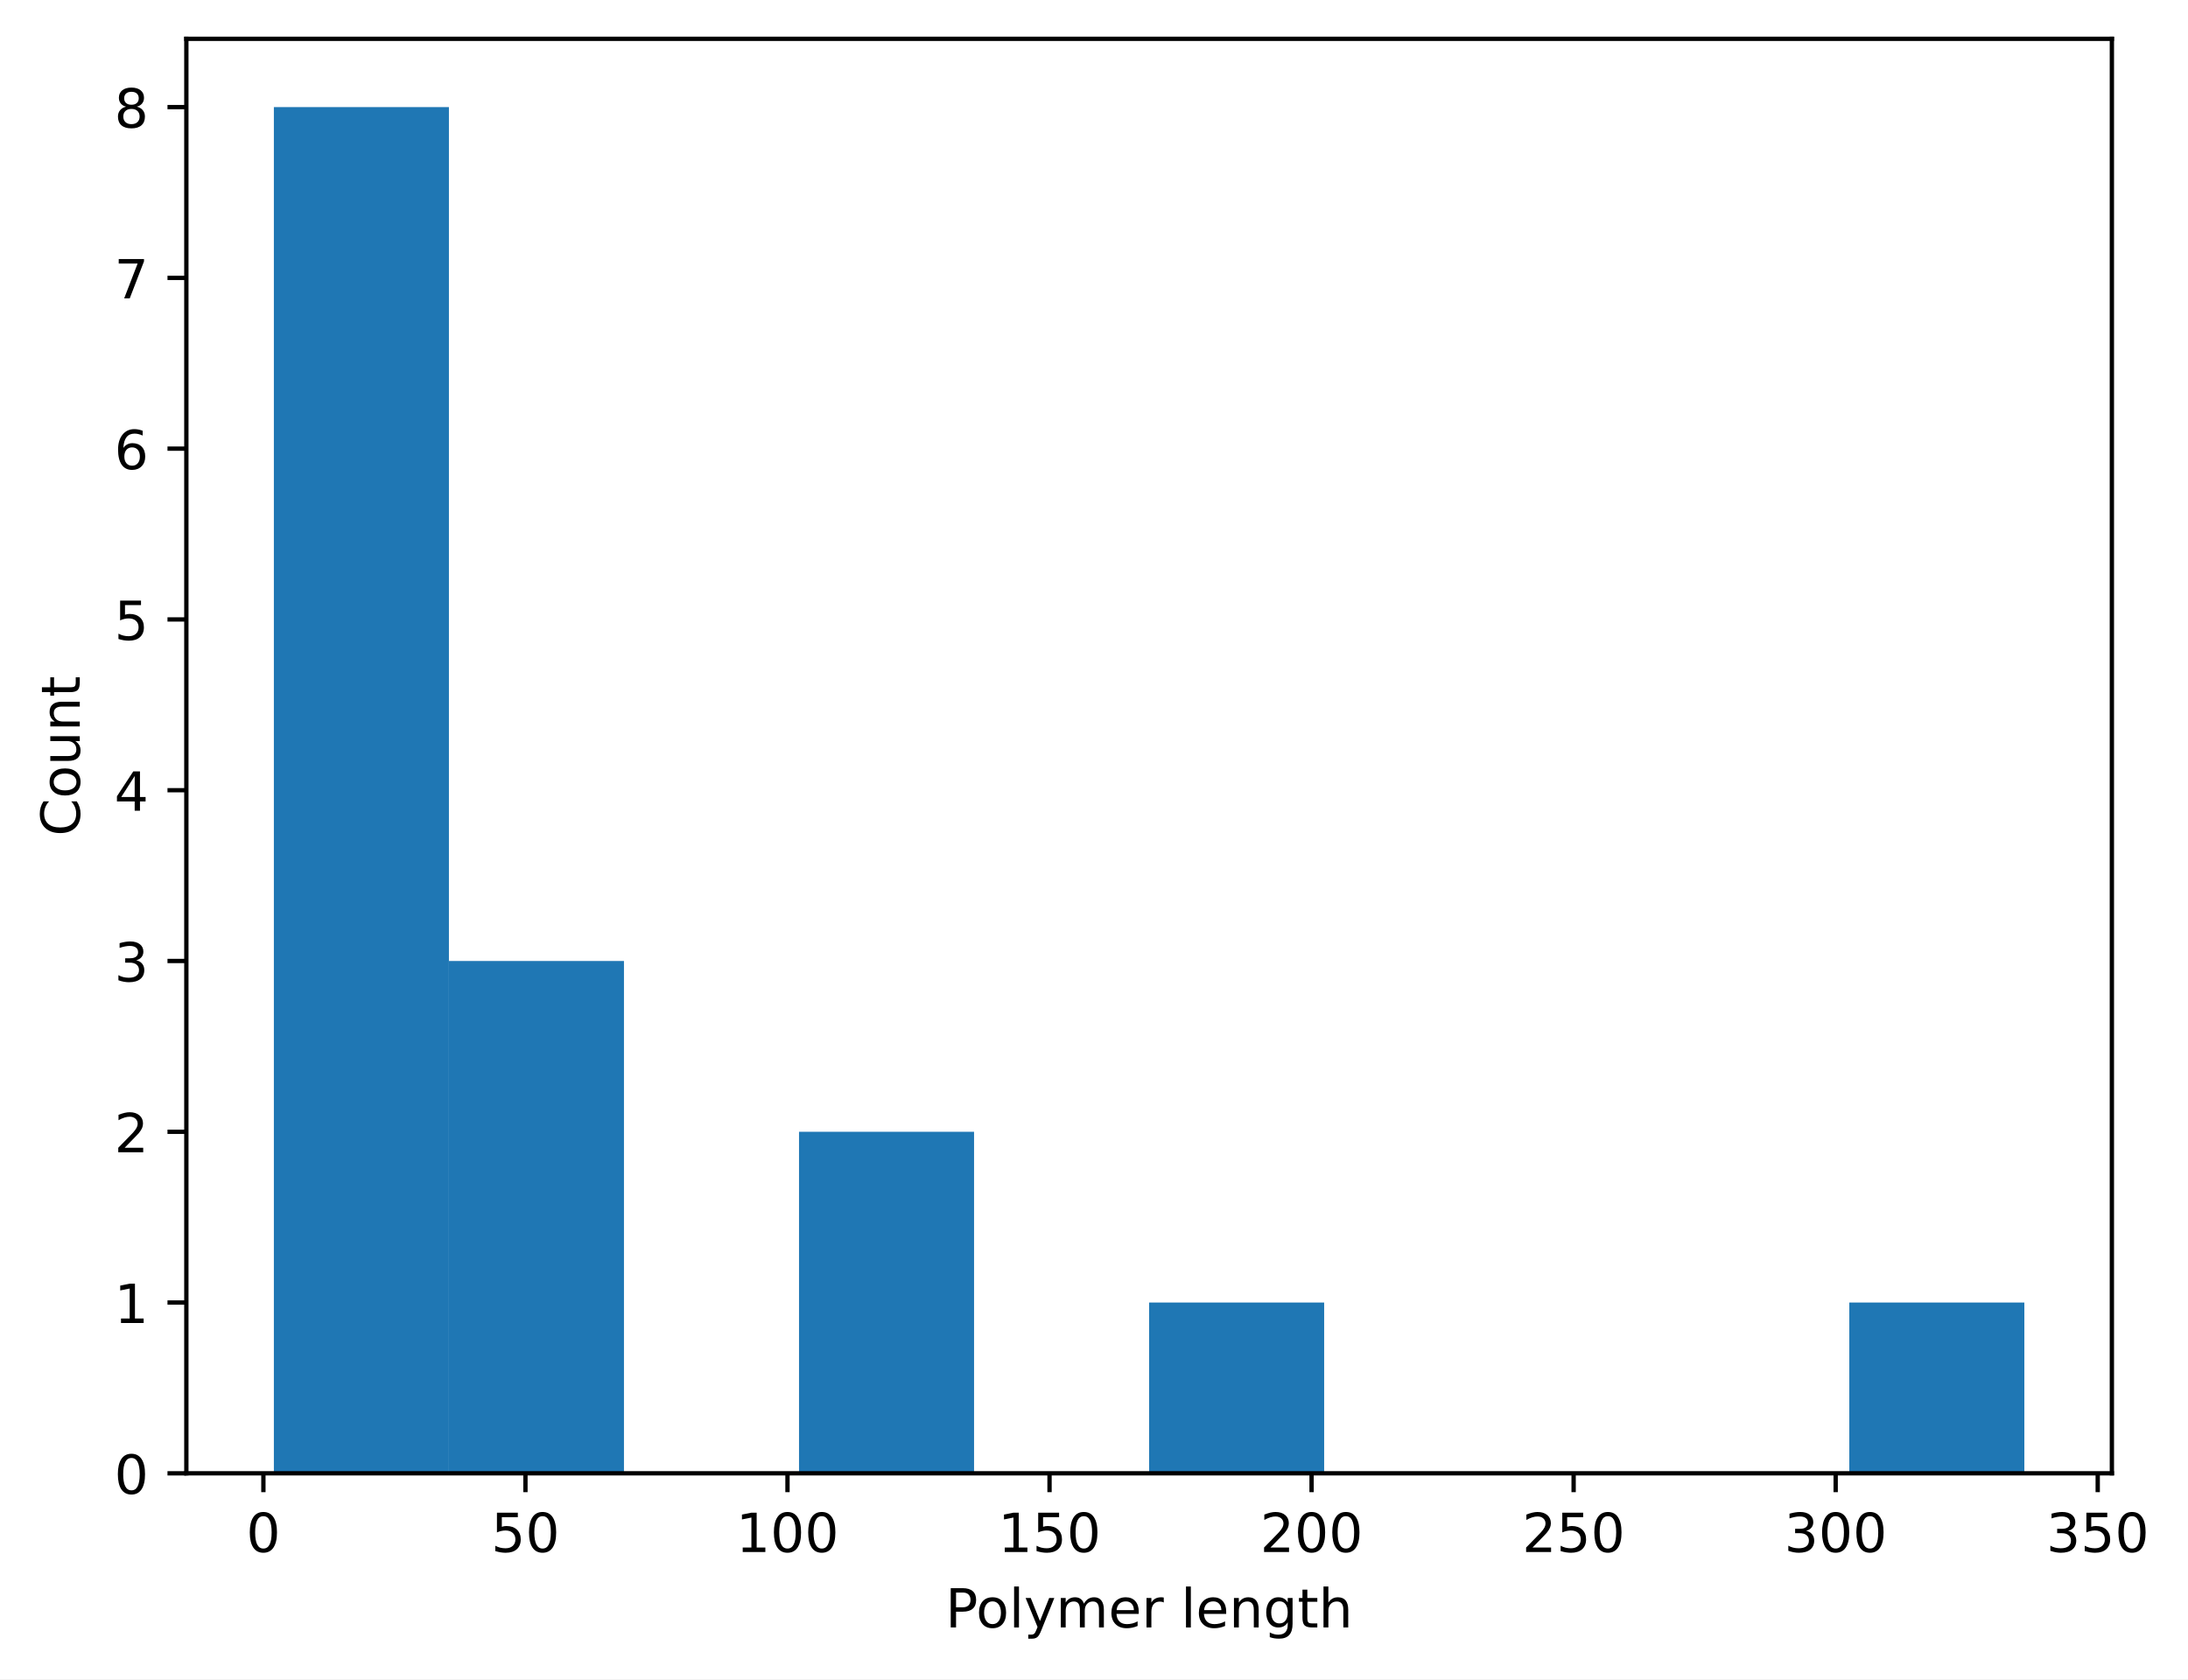
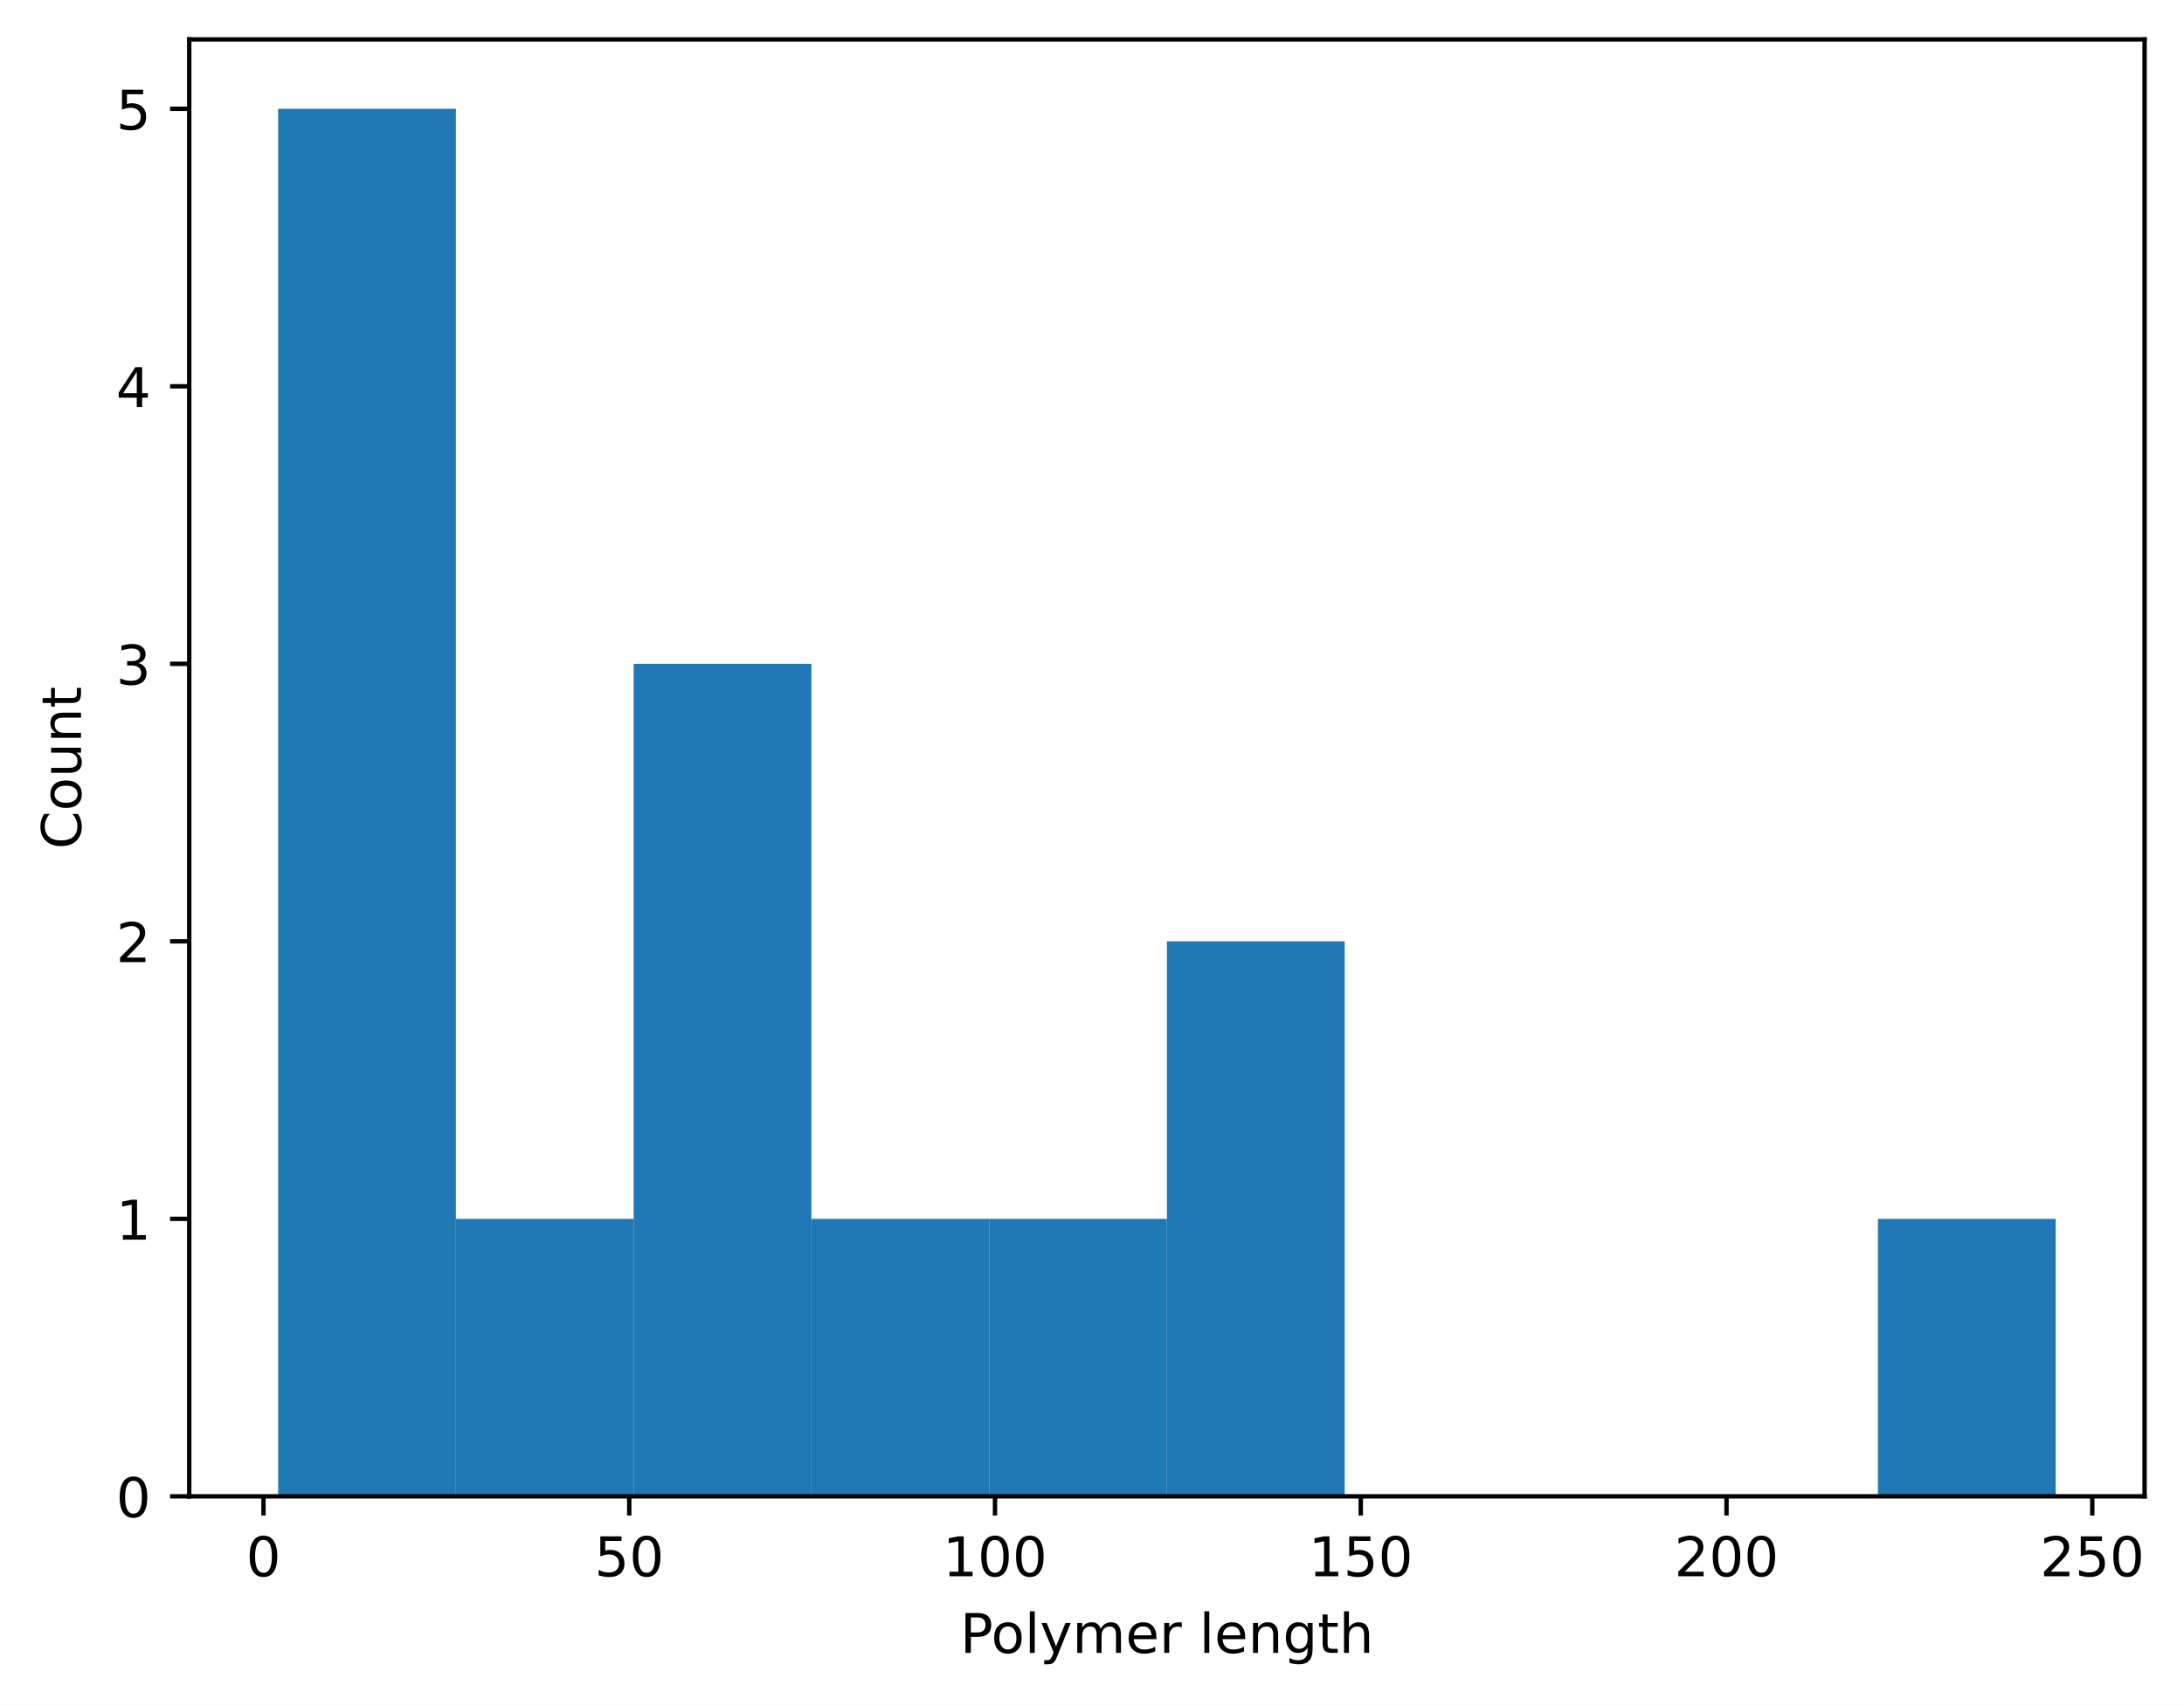
- <svg xmlns="http://www.w3.org/2000/svg" xmlns:xlink="http://www.w3.org/1999/xlink" width="405.802pt" height="311.513pt" viewBox="0 0 405.802 311.513" version="1.1">
+ <svg xmlns="http://www.w3.org/2000/svg" xmlns:xlink="http://www.w3.org/1999/xlink" width="398.882pt" height="311.513pt" viewBox="0 0 398.882 311.513" version="1.1">
  <defs>
    <style type="text/css">*{stroke-linejoin: round; stroke-linecap: butt}</style>
  </defs>
  <g id="figure_1">
    <g id="patch_1">
-       <path d="M 0 311.513  L 405.802 311.513  L 405.802 0  L 0 0  z " style="fill: #ffffff" />
+       <path d="M 0 311.513  L 398.882 311.513  L 398.882 0  L 0 0  z " style="fill: #ffffff" />
    </g>
    <g id="axes_1">
      <g id="patch_2">
        <path d="M 34.562 273.312  L 391.683 273.312  L 391.683 7.2  L 34.562 7.2  z " style="fill: #ffffff" />
      </g>
      <g id="patch_3">
-         <path d="M 50.795 273.312  L 83.261 273.312  L 83.261 19.872  L 50.795 19.872  z " clip-path="url(#pf435c3898a)" style="fill: #1f77b4" />
+         <path d="M 50.795 273.312  L 83.261 273.312  L 83.261 19.872  L 50.795 19.872  z " clip-path="url(#p694c61124a)" style="fill: #1f77b4" />
      </g>
      <g id="patch_4">
-         <path d="M 83.261 273.312  L 115.726 273.312  L 115.726 178.272  L 83.261 178.272  z " clip-path="url(#pf435c3898a)" style="fill: #1f77b4" />
+         <path d="M 83.261 273.312  L 115.726 273.312  L 115.726 222.624  L 83.261 222.624  z " clip-path="url(#p694c61124a)" style="fill: #1f77b4" />
      </g>
      <g id="patch_5">
-         <path d="M 115.726 273.312  L 148.192 273.312  L 148.192 273.312  L 115.726 273.312  z " clip-path="url(#pf435c3898a)" style="fill: #1f77b4" />
+         <path d="M 115.726 273.312  L 148.192 273.312  L 148.192 121.248  L 115.726 121.248  z " clip-path="url(#p694c61124a)" style="fill: #1f77b4" />
      </g>
      <g id="patch_6">
-         <path d="M 148.192 273.312  L 180.657 273.312  L 180.657 209.952  L 148.192 209.952  z " clip-path="url(#pf435c3898a)" style="fill: #1f77b4" />
+         <path d="M 148.192 273.312  L 180.657 273.312  L 180.657 222.624  L 148.192 222.624  z " clip-path="url(#p694c61124a)" style="fill: #1f77b4" />
      </g>
      <g id="patch_7">
-         <path d="M 180.657 273.312  L 213.123 273.312  L 213.123 273.312  L 180.657 273.312  z " clip-path="url(#pf435c3898a)" style="fill: #1f77b4" />
+         <path d="M 180.657 273.312  L 213.123 273.312  L 213.123 222.624  L 180.657 222.624  z " clip-path="url(#p694c61124a)" style="fill: #1f77b4" />
      </g>
      <g id="patch_8">
-         <path d="M 213.123 273.312  L 245.588 273.312  L 245.588 241.632  L 213.123 241.632  z " clip-path="url(#pf435c3898a)" style="fill: #1f77b4" />
+         <path d="M 213.123 273.312  L 245.588 273.312  L 245.588 171.936  L 213.123 171.936  z " clip-path="url(#p694c61124a)" style="fill: #1f77b4" />
      </g>
      <g id="patch_9">
-         <path d="M 245.588 273.312  L 278.053 273.312  L 278.053 273.312  L 245.588 273.312  z " clip-path="url(#pf435c3898a)" style="fill: #1f77b4" />
+         <path d="M 245.588 273.312  L 278.053 273.312  L 278.053 273.312  L 245.588 273.312  z " clip-path="url(#p694c61124a)" style="fill: #1f77b4" />
      </g>
      <g id="patch_10">
-         <path d="M 278.053 273.312  L 310.519 273.312  L 310.519 273.312  L 278.053 273.312  z " clip-path="url(#pf435c3898a)" style="fill: #1f77b4" />
+         <path d="M 278.053 273.312  L 310.519 273.312  L 310.519 273.312  L 278.053 273.312  z " clip-path="url(#p694c61124a)" style="fill: #1f77b4" />
      </g>
      <g id="patch_11">
-         <path d="M 310.519 273.312  L 342.984 273.312  L 342.984 273.312  L 310.519 273.312  z " clip-path="url(#pf435c3898a)" style="fill: #1f77b4" />
+         <path d="M 310.519 273.312  L 342.984 273.312  L 342.984 273.312  L 310.519 273.312  z " clip-path="url(#p694c61124a)" style="fill: #1f77b4" />
      </g>
      <g id="patch_12">
-         <path d="M 342.984 273.312  L 375.45 273.312  L 375.45 241.632  L 342.984 241.632  z " clip-path="url(#pf435c3898a)" style="fill: #1f77b4" />
+         <path d="M 342.984 273.312  L 375.45 273.312  L 375.45 222.624  L 342.984 222.624  z " clip-path="url(#p694c61124a)" style="fill: #1f77b4" />
      </g>
      <g id="matplotlib.axis_1">
        <g id="xtick_1">
          <g id="line2d_1">
            <defs>
-               <path id="m37eac832ea" d="M 0 0  L 0 3.5  " style="stroke: #000000; stroke-width: 0.8" />
-             </defs>
-             <g>
-               <use xlink:href="#m37eac832ea" x="48.851" y="273.312" style="stroke: #000000; stroke-width: 0.8" />
+               <path id="mf1e421e682" d="M 0 0  L 0 3.5  " style="stroke: #000000; stroke-width: 0.8" />
+             </defs>
+             <g>
+               <use xlink:href="#mf1e421e682" x="48.123" y="273.312" style="stroke: #000000; stroke-width: 0.8" />
            </g>
          </g>
          <g id="text_1">
-             <g transform="translate(45.66994 287.9097) scale(0.1 -0.1)">
+             <g transform="translate(44.94192 287.9097) scale(0.1 -0.1)">
              <defs>
                <path id="DejaVuSans-13" d="M 2034 4250  Q 1547 4250 1301 3770  Q 1056 3291 1056 2328  Q 1056 1369 1301 889  Q 1547 409 2034 409  Q 2525 409 2770 889  Q 3016 1369 3016 2328  Q 3016 3291 2770 3770  Q 2525 4250 2034 4250  z M 2034 4750  Q 2819 4750 3233 4129  Q 3647 3509 3647 2328  Q 3647 1150 3233 529  Q 2819 -91 2034 -91  Q 1250 -91 836 529  Q 422 1150 422 2328  Q 422 3509 836 4129  Q 1250 4750 2034 4750  z " transform="scale(0.015625)" />
              </defs>
              <use xlink:href="#DejaVuSans-13" />
            </g>
          </g>
        </g>
        <g id="xtick_2">
          <g id="line2d_2">
            <g>
-               <use xlink:href="#m37eac832ea" x="97.452" y="273.312" style="stroke: #000000; stroke-width: 0.8" />
+               <use xlink:href="#mf1e421e682" x="114.925" y="273.312" style="stroke: #000000; stroke-width: 0.8" />
            </g>
          </g>
          <g id="text_2">
-             <g transform="translate(91.08967 287.9097) scale(0.1 -0.1)">
+             <g transform="translate(108.562 287.9097) scale(0.1 -0.1)">
              <defs>
                <path id="DejaVuSans-18" d="M 691 4666  L 3169 4666  L 3169 4134  L 1269 4134  L 1269 2991  Q 1406 3038 1543 3061  Q 1681 3084 1819 3084  Q 2600 3084 3056 2656  Q 3513 2228 3513 1497  Q 3513 744 3044 326  Q 2575 -91 1722 -91  Q 1428 -91 1123 -41  Q 819 9 494 109  L 494 744  Q 775 591 1075 516  Q 1375 441 1709 441  Q 2250 441 2565 725  Q 2881 1009 2881 1497  Q 2881 1984 2565 2268  Q 2250 2553 1709 2553  Q 1456 2553 1204 2497  Q 953 2441 691 2322  L 691 4666  z " transform="scale(0.015625)" />
              </defs>
              <use xlink:href="#DejaVuSans-18" />
              <use xlink:href="#DejaVuSans-13" transform="translate(63.625 0)" />
            </g>
          </g>
        </g>
        <g id="xtick_3">
          <g id="line2d_3">
            <g>
-               <use xlink:href="#m37eac832ea" x="146.053" y="273.312" style="stroke: #000000; stroke-width: 0.8" />
+               <use xlink:href="#mf1e421e682" x="181.726" y="273.312" style="stroke: #000000; stroke-width: 0.8" />
            </g>
          </g>
          <g id="text_3">
-             <g transform="translate(136.5094 287.9097) scale(0.1 -0.1)">
+             <g transform="translate(172.1821 287.9097) scale(0.1 -0.1)">
              <defs>
                <path id="DejaVuSans-14" d="M 794 531  L 1825 531  L 1825 4091  L 703 3866  L 703 4441  L 1819 4666  L 2450 4666  L 2450 531  L 3481 531  L 3481 0  L 794 0  L 794 531  z " transform="scale(0.015625)" />
              </defs>
              <use xlink:href="#DejaVuSans-14" />
              <use xlink:href="#DejaVuSans-13" transform="translate(63.625 0)" />
              <use xlink:href="#DejaVuSans-13" transform="translate(127.25 0)" />
            </g>
          </g>
        </g>
        <g id="xtick_4">
          <g id="line2d_4">
            <g>
-               <use xlink:href="#m37eac832ea" x="194.654" y="273.312" style="stroke: #000000; stroke-width: 0.8" />
+               <use xlink:href="#mf1e421e682" x="248.527" y="273.312" style="stroke: #000000; stroke-width: 0.8" />
            </g>
          </g>
          <g id="text_4">
-             <g transform="translate(185.1104 287.9097) scale(0.1 -0.1)">
+             <g transform="translate(238.9835 287.9097) scale(0.1 -0.1)">
              <use xlink:href="#DejaVuSans-14" />
              <use xlink:href="#DejaVuSans-18" transform="translate(63.625 0)" />
              <use xlink:href="#DejaVuSans-13" transform="translate(127.25 0)" />
            </g>
          </g>
        </g>
        <g id="xtick_5">
          <g id="line2d_5">
            <g>
-               <use xlink:href="#m37eac832ea" x="243.255" y="273.312" style="stroke: #000000; stroke-width: 0.8" />
+               <use xlink:href="#mf1e421e682" x="315.329" y="273.312" style="stroke: #000000; stroke-width: 0.8" />
            </g>
          </g>
          <g id="text_5">
-             <g transform="translate(233.7114 287.9097) scale(0.1 -0.1)">
+             <g transform="translate(305.7848 287.9097) scale(0.1 -0.1)">
              <defs>
                <path id="DejaVuSans-15" d="M 1228 531  L 3431 531  L 3431 0  L 469 0  L 469 531  Q 828 903 1448 1529  Q 2069 2156 2228 2338  Q 2531 2678 2651 2914  Q 2772 3150 2772 3378  Q 2772 3750 2511 3984  Q 2250 4219 1831 4219  Q 1534 4219 1204 4116  Q 875 4013 500 3803  L 500 4441  Q 881 4594 1212 4672  Q 1544 4750 1819 4750  Q 2544 4750 2975 4387  Q 3406 4025 3406 3419  Q 3406 3131 3298 2873  Q 3191 2616 2906 2266  Q 2828 2175 2409 1742  Q 1991 1309 1228 531  z " transform="scale(0.015625)" />
              </defs>
              <use xlink:href="#DejaVuSans-15" />
              <use xlink:href="#DejaVuSans-13" transform="translate(63.625 0)" />
              <use xlink:href="#DejaVuSans-13" transform="translate(127.25 0)" />
            </g>
          </g>
        </g>
        <g id="xtick_6">
          <g id="line2d_6">
            <g>
-               <use xlink:href="#m37eac832ea" x="291.856" y="273.312" style="stroke: #000000; stroke-width: 0.8" />
+               <use xlink:href="#mf1e421e682" x="382.13" y="273.312" style="stroke: #000000; stroke-width: 0.8" />
            </g>
          </g>
          <g id="text_6">
-             <g transform="translate(282.3123 287.9097) scale(0.1 -0.1)">
+             <g transform="translate(372.5862 287.9097) scale(0.1 -0.1)">
              <use xlink:href="#DejaVuSans-15" />
              <use xlink:href="#DejaVuSans-18" transform="translate(63.625 0)" />
              <use xlink:href="#DejaVuSans-13" transform="translate(127.25 0)" />
            </g>
          </g>
        </g>
-         <g id="xtick_7">
-           <g id="line2d_7">
-             <g>
-               <use xlink:href="#m37eac832ea" x="340.457" y="273.312" style="stroke: #000000; stroke-width: 0.8" />
-             </g>
-           </g>
-           <g id="text_7">
-             <g transform="translate(330.9133 287.9097) scale(0.1 -0.1)">
-               <defs>
-                 <path id="DejaVuSans-16" d="M 2597 2516  Q 3050 2419 3304 2112  Q 3559 1806 3559 1356  Q 3559 666 3084 287  Q 2609 -91 1734 -91  Q 1441 -91 1130 -33  Q 819 25 488 141  L 488 750  Q 750 597 1062 519  Q 1375 441 1716 441  Q 2309 441 2620 675  Q 2931 909 2931 1356  Q 2931 1769 2642 2001  Q 2353 2234 1838 2234  L 1294 2234  L 1294 2753  L 1863 2753  Q 2328 2753 2575 2939  Q 2822 3125 2822 3475  Q 2822 3834 2567 4026  Q 2313 4219 1838 4219  Q 1578 4219 1281 4162  Q 984 4106 628 3988  L 628 4550  Q 988 4650 1302 4700  Q 1616 4750 1894 4750  Q 2613 4750 3031 4423  Q 3450 4097 3450 3541  Q 3450 3153 3228 2886  Q 3006 2619 2597 2516  z " transform="scale(0.015625)" />
-               </defs>
-               <use xlink:href="#DejaVuSans-16" />
-               <use xlink:href="#DejaVuSans-13" transform="translate(63.625 0)" />
-               <use xlink:href="#DejaVuSans-13" transform="translate(127.25 0)" />
-             </g>
-           </g>
-         </g>
-         <g id="xtick_8">
-           <g id="line2d_8">
-             <g>
-               <use xlink:href="#m37eac832ea" x="389.058" y="273.312" style="stroke: #000000; stroke-width: 0.8" />
-             </g>
-           </g>
-           <g id="text_8">
-             <g transform="translate(379.5143 287.9097) scale(0.1 -0.1)">
-               <use xlink:href="#DejaVuSans-16" />
-               <use xlink:href="#DejaVuSans-18" transform="translate(63.625 0)" />
-               <use xlink:href="#DejaVuSans-13" transform="translate(127.25 0)" />
-             </g>
-           </g>
-         </g>
-         <g id="text_9">
+         <g id="text_7">
          <g transform="translate(175.3491 301.9104) scale(0.1 -0.1)">
            <defs>
              <path id="DejaVuSans-33" d="M 1259 4147  L 1259 2394  L 2053 2394  Q 2494 2394 2734 2622  Q 2975 2850 2975 3272  Q 2975 3691 2734 3919  Q 2494 4147 2053 4147  L 1259 4147  z M 628 4666  L 2053 4666  Q 2838 4666 3239 4311  Q 3641 3956 3641 3272  Q 3641 2581 3239 2228  Q 2838 1875 2053 1875  L 1259 1875  L 1259 0  L 628 0  L 628 4666  z " transform="scale(0.015625)" />
              <path id="DejaVuSans-52" d="M 1959 3097  Q 1497 3097 1228 2736  Q 959 2375 959 1747  Q 959 1119 1226 758  Q 1494 397 1959 397  Q 2419 397 2687 759  Q 2956 1122 2956 1747  Q 2956 2369 2687 2733  Q 2419 3097 1959 3097  z M 1959 3584  Q 2709 3584 3137 3096  Q 3566 2609 3566 1747  Q 3566 888 3137 398  Q 2709 -91 1959 -91  Q 1206 -91 779 398  Q 353 888 353 1747  Q 353 2609 779 3096  Q 1206 3584 1959 3584  z " transform="scale(0.015625)" />
              <path id="DejaVuSans-4f" d="M 603 4863  L 1178 4863  L 1178 0  L 603 0  L 603 4863  z " transform="scale(0.015625)" />
              <path id="DejaVuSans-5c" d="M 2059 -325  Q 1816 -950 1584 -1140  Q 1353 -1331 966 -1331  L 506 -1331  L 506 -850  L 844 -850  Q 1081 -850 1212 -737  Q 1344 -625 1503 -206  L 1606 56  L 191 3500  L 800 3500  L 1894 763  L 2988 3500  L 3597 3500  L 2059 -325  z " transform="scale(0.015625)" />
              <path id="DejaVuSans-50" d="M 3328 2828  Q 3544 3216 3844 3400  Q 4144 3584 4550 3584  Q 5097 3584 5394 3201  Q 5691 2819 5691 2113  L 5691 0  L 5113 0  L 5113 2094  Q 5113 2597 4934 2840  Q 4756 3084 4391 3084  Q 3944 3084 3684 2787  Q 3425 2491 3425 1978  L 3425 0  L 2847 0  L 2847 2094  Q 2847 2600 2669 2842  Q 2491 3084 2119 3084  Q 1678 3084 1418 2786  Q 1159 2488 1159 1978  L 1159 0  L 581 0  L 581 3500  L 1159 3500  L 1159 2956  Q 1356 3278 1631 3431  Q 1906 3584 2284 3584  Q 2666 3584 2933 3390  Q 3200 3197 3328 2828  z " transform="scale(0.015625)" />
              <path id="DejaVuSans-48" d="M 3597 1894  L 3597 1613  L 953 1613  Q 991 1019 1311 708  Q 1631 397 2203 397  Q 2534 397 2845 478  Q 3156 559 3463 722  L 3463 178  Q 3153 47 2828 -22  Q 2503 -91 2169 -91  Q 1331 -91 842 396  Q 353 884 353 1716  Q 353 2575 817 3079  Q 1281 3584 2069 3584  Q 2775 3584 3186 3129  Q 3597 2675 3597 1894  z M 3022 2063  Q 3016 2534 2758 2815  Q 2500 3097 2075 3097  Q 1594 3097 1305 2825  Q 1016 2553 972 2059  L 3022 2063  z " transform="scale(0.015625)" />
              <path id="DejaVuSans-55" d="M 2631 2963  Q 2534 3019 2420 3045  Q 2306 3072 2169 3072  Q 1681 3072 1420 2755  Q 1159 2438 1159 1844  L 1159 0  L 581 0  L 581 3500  L 1159 3500  L 1159 2956  Q 1341 3275 1631 3429  Q 1922 3584 2338 3584  Q 2397 3584 2469 3576  Q 2541 3569 2628 3553  L 2631 2963  z " transform="scale(0.015625)" />
              <path id="DejaVuSans-3" transform="scale(0.015625)" />
              <path id="DejaVuSans-51" d="M 3513 2113  L 3513 0  L 2938 0  L 2938 2094  Q 2938 2591 2744 2837  Q 2550 3084 2163 3084  Q 1697 3084 1428 2787  Q 1159 2491 1159 1978  L 1159 0  L 581 0  L 581 3500  L 1159 3500  L 1159 2956  Q 1366 3272 1645 3428  Q 1925 3584 2291 3584  Q 2894 3584 3203 3211  Q 3513 2838 3513 2113  z " transform="scale(0.015625)" />
              <path id="DejaVuSans-4a" d="M 2906 1791  Q 2906 2416 2648 2759  Q 2391 3103 1925 3103  Q 1463 3103 1205 2759  Q 947 2416 947 1791  Q 947 1169 1205 825  Q 1463 481 1925 481  Q 2391 481 2648 825  Q 2906 1169 2906 1791  z M 3481 434  Q 3481 -459 3084 -895  Q 2688 -1331 1869 -1331  Q 1566 -1331 1297 -1286  Q 1028 -1241 775 -1147  L 775 -588  Q 1028 -725 1275 -790  Q 1522 -856 1778 -856  Q 2344 -856 2625 -561  Q 2906 -266 2906 331  L 2906 616  Q 2728 306 2450 153  Q 2172 0 1784 0  Q 1141 0 747 490  Q 353 981 353 1791  Q 353 2603 747 3093  Q 1141 3584 1784 3584  Q 2172 3584 2450 3431  Q 2728 3278 2906 2969  L 2906 3500  L 3481 3500  L 3481 434  z " transform="scale(0.015625)" />
              <path id="DejaVuSans-57" d="M 1172 4494  L 1172 3500  L 2356 3500  L 2356 3053  L 1172 3053  L 1172 1153  Q 1172 725 1289 603  Q 1406 481 1766 481  L 2356 481  L 2356 0  L 1766 0  Q 1100 0 847 248  Q 594 497 594 1153  L 594 3053  L 172 3053  L 172 3500  L 594 3500  L 594 4494  L 1172 4494  z " transform="scale(0.015625)" />
              <path id="DejaVuSans-4b" d="M 3513 2113  L 3513 0  L 2938 0  L 2938 2094  Q 2938 2591 2744 2837  Q 2550 3084 2163 3084  Q 1697 3084 1428 2787  Q 1159 2491 1159 1978  L 1159 0  L 581 0  L 581 4863  L 1159 4863  L 1159 2956  Q 1366 3272 1645 3428  Q 1925 3584 2291 3584  Q 2894 3584 3203 3211  Q 3513 2838 3513 2113  z " transform="scale(0.015625)" />
            </defs>
            <use xlink:href="#DejaVuSans-33" />
            <use xlink:href="#DejaVuSans-52" transform="translate(56.73438 0)" />
            <use xlink:href="#DejaVuSans-4f" transform="translate(117.9219 0)" />
            <use xlink:href="#DejaVuSans-5c" transform="translate(145.7031 0)" />
            <use xlink:href="#DejaVuSans-50" transform="translate(204.8906 0)" />
            <use xlink:href="#DejaVuSans-48" transform="translate(302.2969 0)" />
            <use xlink:href="#DejaVuSans-55" transform="translate(363.8281 0)" />
            <use xlink:href="#DejaVuSans-3" transform="translate(404.9375 0)" />
            <use xlink:href="#DejaVuSans-4f" transform="translate(436.7188 0)" />
            <use xlink:href="#DejaVuSans-48" transform="translate(464.5 0)" />
            <use xlink:href="#DejaVuSans-51" transform="translate(526.0312 0)" />
            <use xlink:href="#DejaVuSans-4a" transform="translate(589.4062 0)" />
            <use xlink:href="#DejaVuSans-57" transform="translate(652.8906 0)" />
            <use xlink:href="#DejaVuSans-4b" transform="translate(692.0938 0)" />
          </g>
        </g>
      </g>
      <g id="matplotlib.axis_2">
        <g id="ytick_1">
-           <g id="line2d_9">
-             <defs>
-               <path id="mf2e61fb7aa" d="M 0 0  L -3.5 0  " style="stroke: #000000; stroke-width: 0.8" />
-             </defs>
-             <g>
-               <use xlink:href="#mf2e61fb7aa" x="34.562" y="273.312" style="stroke: #000000; stroke-width: 0.8" />
-             </g>
-           </g>
-           <g id="text_10">
+           <g id="line2d_7">
+             <defs>
+               <path id="m81aa8efc7d" d="M 0 0  L -3.5 0  " style="stroke: #000000; stroke-width: 0.8" />
+             </defs>
+             <g>
+               <use xlink:href="#m81aa8efc7d" x="34.562" y="273.312" style="stroke: #000000; stroke-width: 0.8" />
+             </g>
+           </g>
+           <g id="text_8">
            <g transform="translate(21.2 277.1108) scale(0.1 -0.1)">
              <use xlink:href="#DejaVuSans-13" />
            </g>
          </g>
        </g>
        <g id="ytick_2">
+           <g id="line2d_8">
+             <g>
+               <use xlink:href="#m81aa8efc7d" x="34.562" y="222.624" style="stroke: #000000; stroke-width: 0.8" />
+             </g>
+           </g>
+           <g id="text_9">
+             <g transform="translate(21.2 226.4228) scale(0.1 -0.1)">
+               <use xlink:href="#DejaVuSans-14" />
+             </g>
+           </g>
+         </g>
+         <g id="ytick_3">
+           <g id="line2d_9">
+             <g>
+               <use xlink:href="#m81aa8efc7d" x="34.562" y="171.936" style="stroke: #000000; stroke-width: 0.8" />
+             </g>
+           </g>
+           <g id="text_10">
+             <g transform="translate(21.2 175.7348) scale(0.1 -0.1)">
+               <use xlink:href="#DejaVuSans-15" />
+             </g>
+           </g>
+         </g>
+         <g id="ytick_4">
          <g id="line2d_10">
            <g>
-               <use xlink:href="#mf2e61fb7aa" x="34.562" y="241.632" style="stroke: #000000; stroke-width: 0.8" />
+               <use xlink:href="#m81aa8efc7d" x="34.562" y="121.248" style="stroke: #000000; stroke-width: 0.8" />
            </g>
          </g>
          <g id="text_11">
-             <g transform="translate(21.2 245.4308) scale(0.1 -0.1)">
-               <use xlink:href="#DejaVuSans-14" />
-             </g>
-           </g>
-         </g>
-         <g id="ytick_3">
+             <g transform="translate(21.2 125.0468) scale(0.1 -0.1)">
+               <defs>
+                 <path id="DejaVuSans-16" d="M 2597 2516  Q 3050 2419 3304 2112  Q 3559 1806 3559 1356  Q 3559 666 3084 287  Q 2609 -91 1734 -91  Q 1441 -91 1130 -33  Q 819 25 488 141  L 488 750  Q 750 597 1062 519  Q 1375 441 1716 441  Q 2309 441 2620 675  Q 2931 909 2931 1356  Q 2931 1769 2642 2001  Q 2353 2234 1838 2234  L 1294 2234  L 1294 2753  L 1863 2753  Q 2328 2753 2575 2939  Q 2822 3125 2822 3475  Q 2822 3834 2567 4026  Q 2313 4219 1838 4219  Q 1578 4219 1281 4162  Q 984 4106 628 3988  L 628 4550  Q 988 4650 1302 4700  Q 1616 4750 1894 4750  Q 2613 4750 3031 4423  Q 3450 4097 3450 3541  Q 3450 3153 3228 2886  Q 3006 2619 2597 2516  z " transform="scale(0.015625)" />
+               </defs>
+               <use xlink:href="#DejaVuSans-16" />
+             </g>
+           </g>
+         </g>
+         <g id="ytick_5">
          <g id="line2d_11">
            <g>
-               <use xlink:href="#mf2e61fb7aa" x="34.562" y="209.952" style="stroke: #000000; stroke-width: 0.8" />
+               <use xlink:href="#m81aa8efc7d" x="34.562" y="70.56" style="stroke: #000000; stroke-width: 0.8" />
            </g>
          </g>
          <g id="text_12">
-             <g transform="translate(21.2 213.7508) scale(0.1 -0.1)">
-               <use xlink:href="#DejaVuSans-15" />
-             </g>
-           </g>
-         </g>
-         <g id="ytick_4">
+             <g transform="translate(21.2 74.35883) scale(0.1 -0.1)">
+               <defs>
+                 <path id="DejaVuSans-17" d="M 2419 4116  L 825 1625  L 2419 1625  L 2419 4116  z M 2253 4666  L 3047 4666  L 3047 1625  L 3713 1625  L 3713 1100  L 3047 1100  L 3047 0  L 2419 0  L 2419 1100  L 313 1100  L 313 1709  L 2253 4666  z " transform="scale(0.015625)" />
+               </defs>
+               <use xlink:href="#DejaVuSans-17" />
+             </g>
+           </g>
+         </g>
+         <g id="ytick_6">
          <g id="line2d_12">
            <g>
-               <use xlink:href="#mf2e61fb7aa" x="34.562" y="178.272" style="stroke: #000000; stroke-width: 0.8" />
+               <use xlink:href="#m81aa8efc7d" x="34.562" y="19.872" style="stroke: #000000; stroke-width: 0.8" />
            </g>
          </g>
          <g id="text_13">
-             <g transform="translate(21.2 182.0708) scale(0.1 -0.1)">
-               <use xlink:href="#DejaVuSans-16" />
-             </g>
-           </g>
-         </g>
-         <g id="ytick_5">
-           <g id="line2d_13">
-             <g>
-               <use xlink:href="#mf2e61fb7aa" x="34.562" y="146.592" style="stroke: #000000; stroke-width: 0.8" />
-             </g>
-           </g>
-           <g id="text_14">
-             <g transform="translate(21.2 150.3908) scale(0.1 -0.1)">
-               <defs>
-                 <path id="DejaVuSans-17" d="M 2419 4116  L 825 1625  L 2419 1625  L 2419 4116  z M 2253 4666  L 3047 4666  L 3047 1625  L 3713 1625  L 3713 1100  L 3047 1100  L 3047 0  L 2419 0  L 2419 1100  L 313 1100  L 313 1709  L 2253 4666  z " transform="scale(0.015625)" />
-               </defs>
-               <use xlink:href="#DejaVuSans-17" />
-             </g>
-           </g>
-         </g>
-         <g id="ytick_6">
-           <g id="line2d_14">
-             <g>
-               <use xlink:href="#mf2e61fb7aa" x="34.562" y="114.912" style="stroke: #000000; stroke-width: 0.8" />
-             </g>
-           </g>
-           <g id="text_15">
-             <g transform="translate(21.2 118.7108) scale(0.1 -0.1)">
+             <g transform="translate(21.2 23.67083) scale(0.1 -0.1)">
              <use xlink:href="#DejaVuSans-18" />
            </g>
          </g>
        </g>
-         <g id="ytick_7">
-           <g id="line2d_15">
-             <g>
-               <use xlink:href="#mf2e61fb7aa" x="34.562" y="83.232" style="stroke: #000000; stroke-width: 0.8" />
-             </g>
-           </g>
-           <g id="text_16">
-             <g transform="translate(21.2 87.03083) scale(0.1 -0.1)">
-               <defs>
-                 <path id="DejaVuSans-19" d="M 2113 2584  Q 1688 2584 1439 2293  Q 1191 2003 1191 1497  Q 1191 994 1439 701  Q 1688 409 2113 409  Q 2538 409 2786 701  Q 3034 994 3034 1497  Q 3034 2003 2786 2293  Q 2538 2584 2113 2584  z M 3366 4563  L 3366 3988  Q 3128 4100 2886 4159  Q 2644 4219 2406 4219  Q 1781 4219 1451 3797  Q 1122 3375 1075 2522  Q 1259 2794 1537 2939  Q 1816 3084 2150 3084  Q 2853 3084 3261 2657  Q 3669 2231 3669 1497  Q 3669 778 3244 343  Q 2819 -91 2113 -91  Q 1303 -91 875 529  Q 447 1150 447 2328  Q 447 3434 972 4092  Q 1497 4750 2381 4750  Q 2619 4750 2861 4703  Q 3103 4656 3366 4563  z " transform="scale(0.015625)" />
-               </defs>
-               <use xlink:href="#DejaVuSans-19" />
-             </g>
-           </g>
-         </g>
-         <g id="ytick_8">
-           <g id="line2d_16">
-             <g>
-               <use xlink:href="#mf2e61fb7aa" x="34.562" y="51.552" style="stroke: #000000; stroke-width: 0.8" />
-             </g>
-           </g>
-           <g id="text_17">
-             <g transform="translate(21.2 55.35083) scale(0.1 -0.1)">
-               <defs>
-                 <path id="DejaVuSans-1a" d="M 525 4666  L 3525 4666  L 3525 4397  L 1831 0  L 1172 0  L 2766 4134  L 525 4134  L 525 4666  z " transform="scale(0.015625)" />
-               </defs>
-               <use xlink:href="#DejaVuSans-1a" />
-             </g>
-           </g>
-         </g>
-         <g id="ytick_9">
-           <g id="line2d_17">
-             <g>
-               <use xlink:href="#mf2e61fb7aa" x="34.562" y="19.872" style="stroke: #000000; stroke-width: 0.8" />
-             </g>
-           </g>
-           <g id="text_18">
-             <g transform="translate(21.2 23.67083) scale(0.1 -0.1)">
-               <defs>
-                 <path id="DejaVuSans-1b" d="M 2034 2216  Q 1584 2216 1326 1975  Q 1069 1734 1069 1313  Q 1069 891 1326 650  Q 1584 409 2034 409  Q 2484 409 2743 651  Q 3003 894 3003 1313  Q 3003 1734 2745 1975  Q 2488 2216 2034 2216  z M 1403 2484  Q 997 2584 770 2862  Q 544 3141 544 3541  Q 544 4100 942 4425  Q 1341 4750 2034 4750  Q 2731 4750 3128 4425  Q 3525 4100 3525 3541  Q 3525 3141 3298 2862  Q 3072 2584 2669 2484  Q 3125 2378 3379 2068  Q 3634 1759 3634 1313  Q 3634 634 3220 271  Q 2806 -91 2034 -91  Q 1263 -91 848 271  Q 434 634 434 1313  Q 434 1759 690 2068  Q 947 2378 1403 2484  z M 1172 3481  Q 1172 3119 1398 2916  Q 1625 2713 2034 2713  Q 2441 2713 2670 2916  Q 2900 3119 2900 3481  Q 2900 3844 2670 4047  Q 2441 4250 2034 4250  Q 1625 4250 1398 4047  Q 1172 3844 1172 3481  z " transform="scale(0.015625)" />
-               </defs>
-               <use xlink:href="#DejaVuSans-1b" />
-             </g>
-           </g>
-         </g>
-         <g id="text_19">
+         <g id="text_14">
          <g transform="translate(14.79766 155.1044) rotate(-90) scale(0.1 -0.1)">
            <defs>
              <path id="DejaVuSans-26" d="M 4122 4306  L 4122 3641  Q 3803 3938 3442 4084  Q 3081 4231 2675 4231  Q 1875 4231 1450 3742  Q 1025 3253 1025 2328  Q 1025 1406 1450 917  Q 1875 428 2675 428  Q 3081 428 3442 575  Q 3803 722 4122 1019  L 4122 359  Q 3791 134 3420 21  Q 3050 -91 2638 -91  Q 1578 -91 968 557  Q 359 1206 359 2328  Q 359 3453 968 4101  Q 1578 4750 2638 4750  Q 3056 4750 3426 4639  Q 3797 4528 4122 4306  z " transform="scale(0.015625)" />
              <path id="DejaVuSans-58" d="M 544 1381  L 544 3500  L 1119 3500  L 1119 1403  Q 1119 906 1312 657  Q 1506 409 1894 409  Q 2359 409 2629 706  Q 2900 1003 2900 1516  L 2900 3500  L 3475 3500  L 3475 0  L 2900 0  L 2900 538  Q 2691 219 2414 64  Q 2138 -91 1772 -91  Q 1169 -91 856 284  Q 544 659 544 1381  z M 1991 3584  L 1991 3584  z " transform="scale(0.015625)" />
            </defs>
            <use xlink:href="#DejaVuSans-26" />
            <use xlink:href="#DejaVuSans-52" transform="translate(69.82812 0)" />
            <use xlink:href="#DejaVuSans-58" transform="translate(131.0156 0)" />
            <use xlink:href="#DejaVuSans-51" transform="translate(194.3906 0)" />
            <use xlink:href="#DejaVuSans-57" transform="translate(257.7656 0)" />
          </g>
        </g>
      </g>
      <g id="patch_13">
        <path d="M 34.562 273.312  L 34.562 7.2  " style="fill: none; stroke: #000000; stroke-width: 0.8; stroke-linejoin: miter; stroke-linecap: square" />
      </g>
      <g id="patch_14">
        <path d="M 391.683 273.312  L 391.683 7.2  " style="fill: none; stroke: #000000; stroke-width: 0.8; stroke-linejoin: miter; stroke-linecap: square" />
      </g>
      <g id="patch_15">
        <path d="M 34.562 273.312  L 391.683 273.312  " style="fill: none; stroke: #000000; stroke-width: 0.8; stroke-linejoin: miter; stroke-linecap: square" />
      </g>
      <g id="patch_16">
        <path d="M 34.562 7.2  L 391.683 7.2  " style="fill: none; stroke: #000000; stroke-width: 0.8; stroke-linejoin: miter; stroke-linecap: square" />
      </g>
    </g>
  </g>
  <defs>
-     <clipPath id="pf435c3898a">
+     <clipPath id="p694c61124a">
      <rect x="34.562" y="7.2" width="357.12" height="266.112" />
    </clipPath>
  </defs>
</svg>
